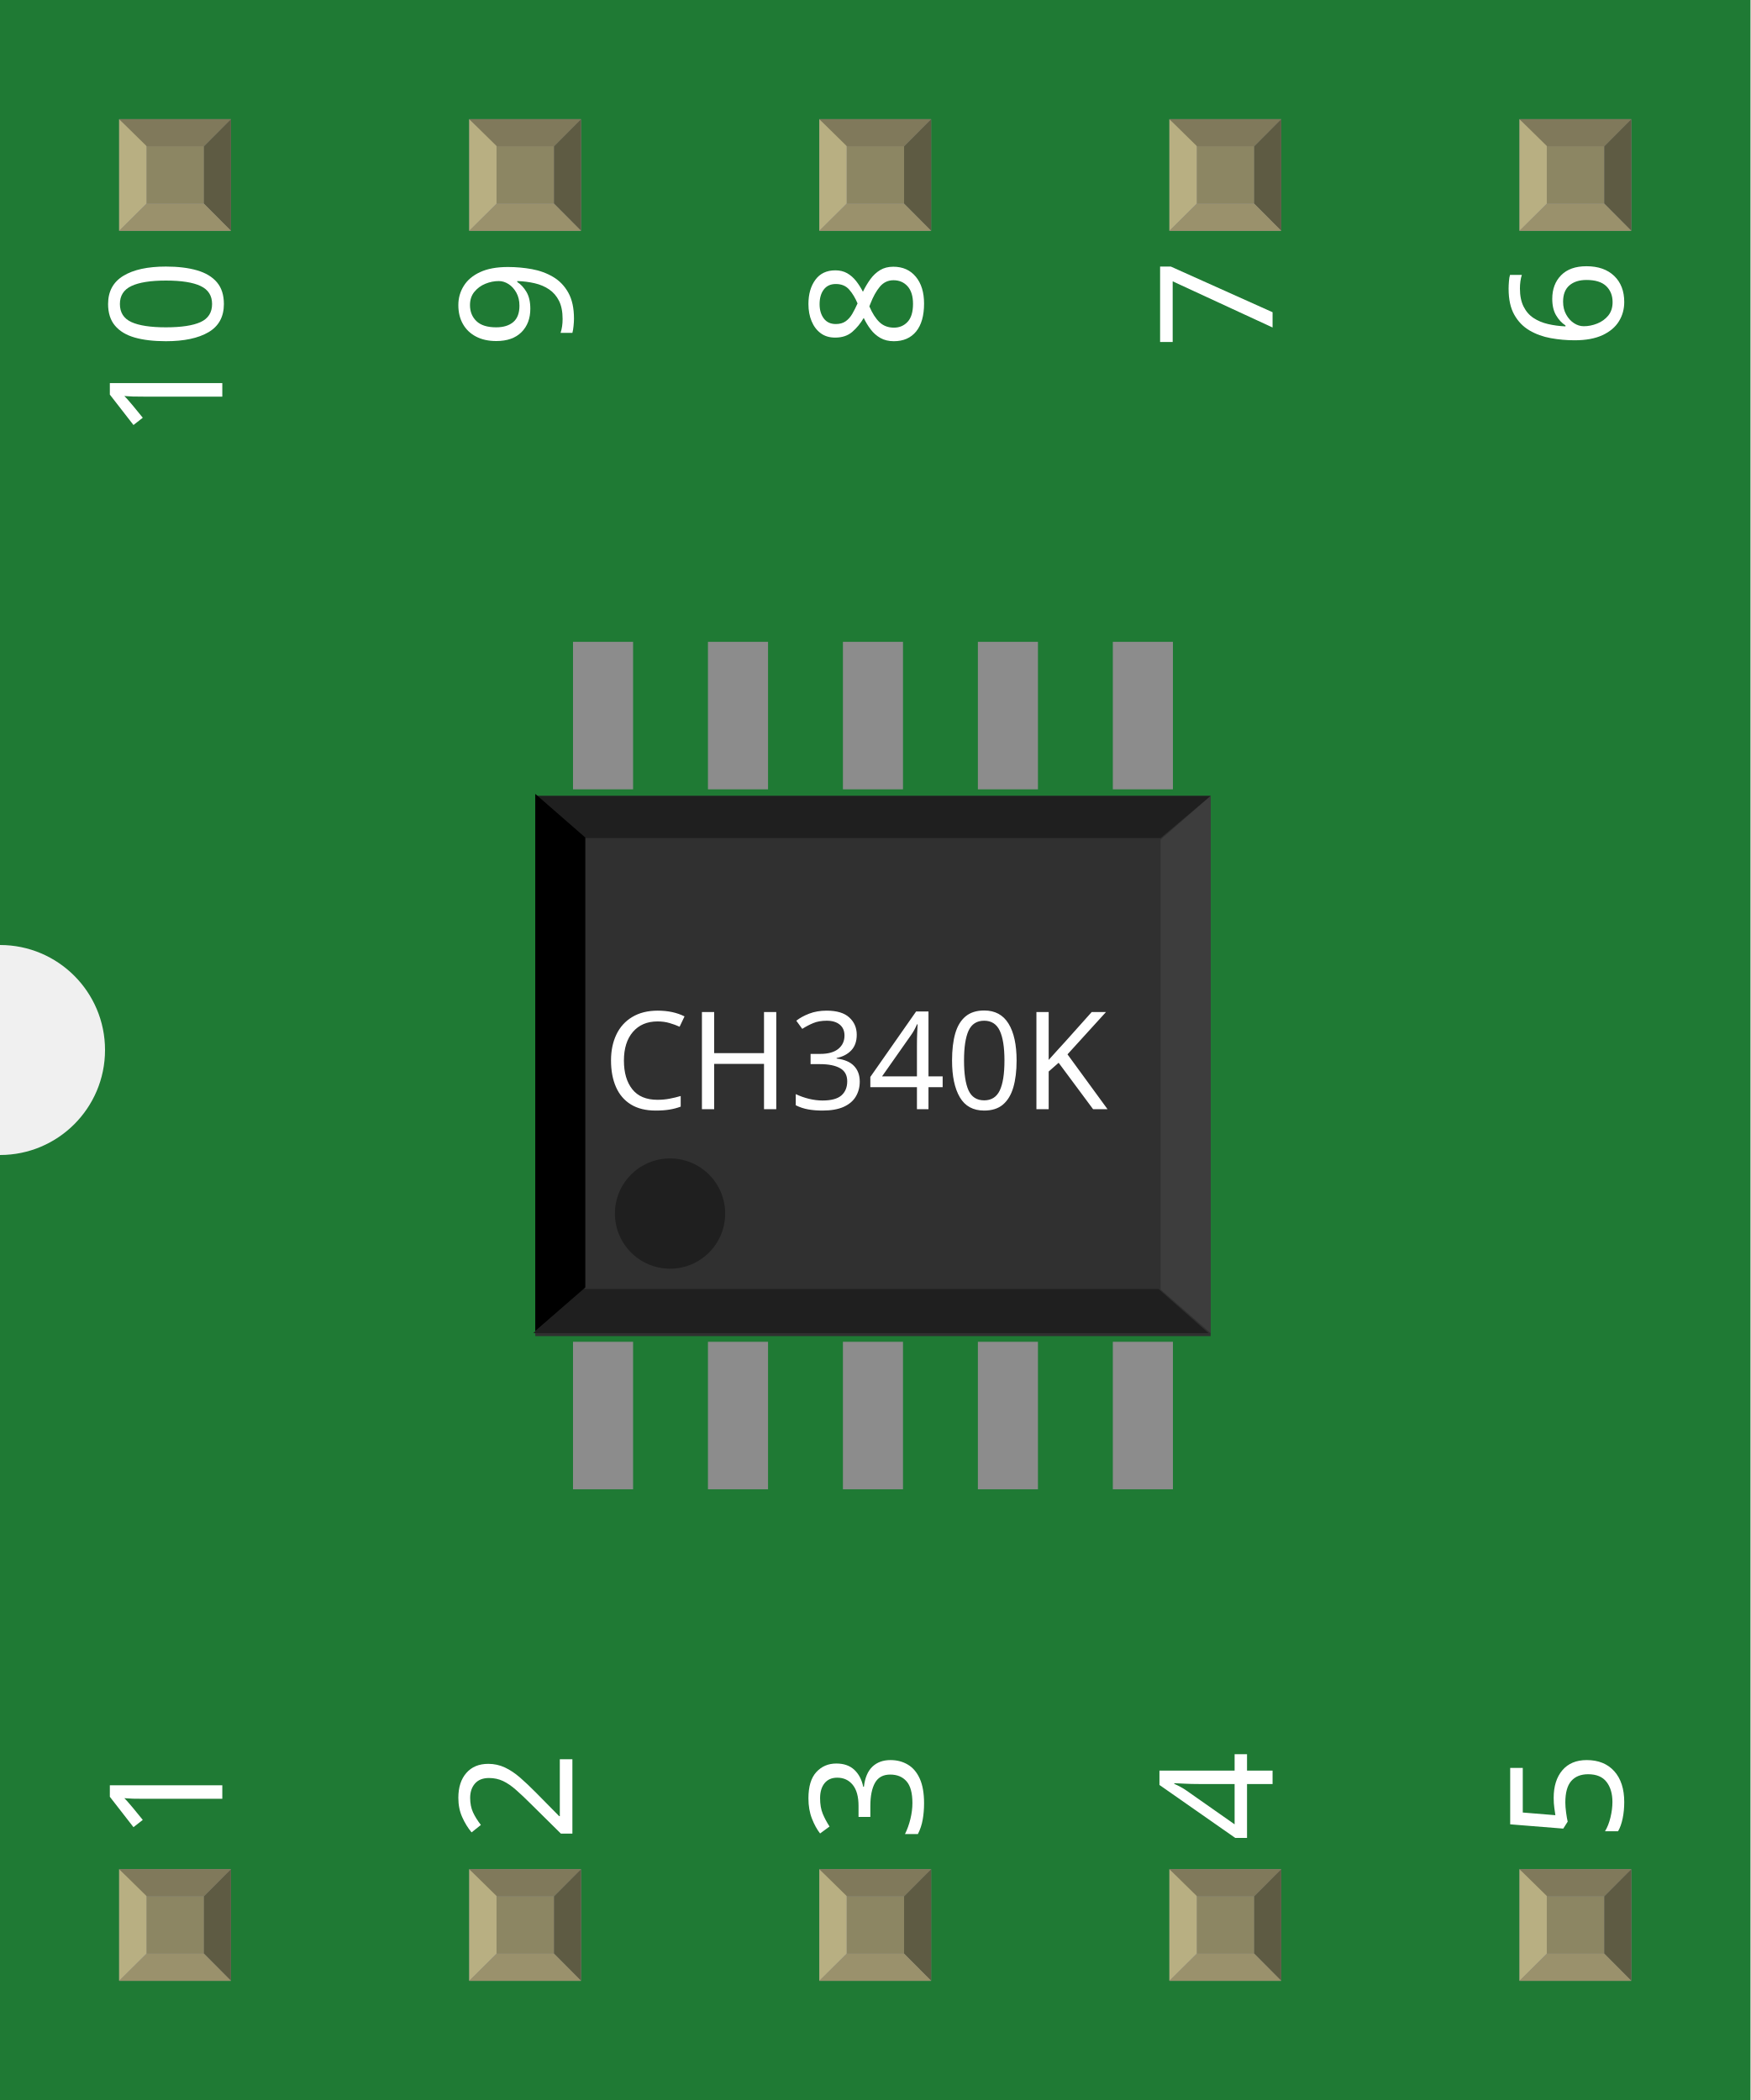
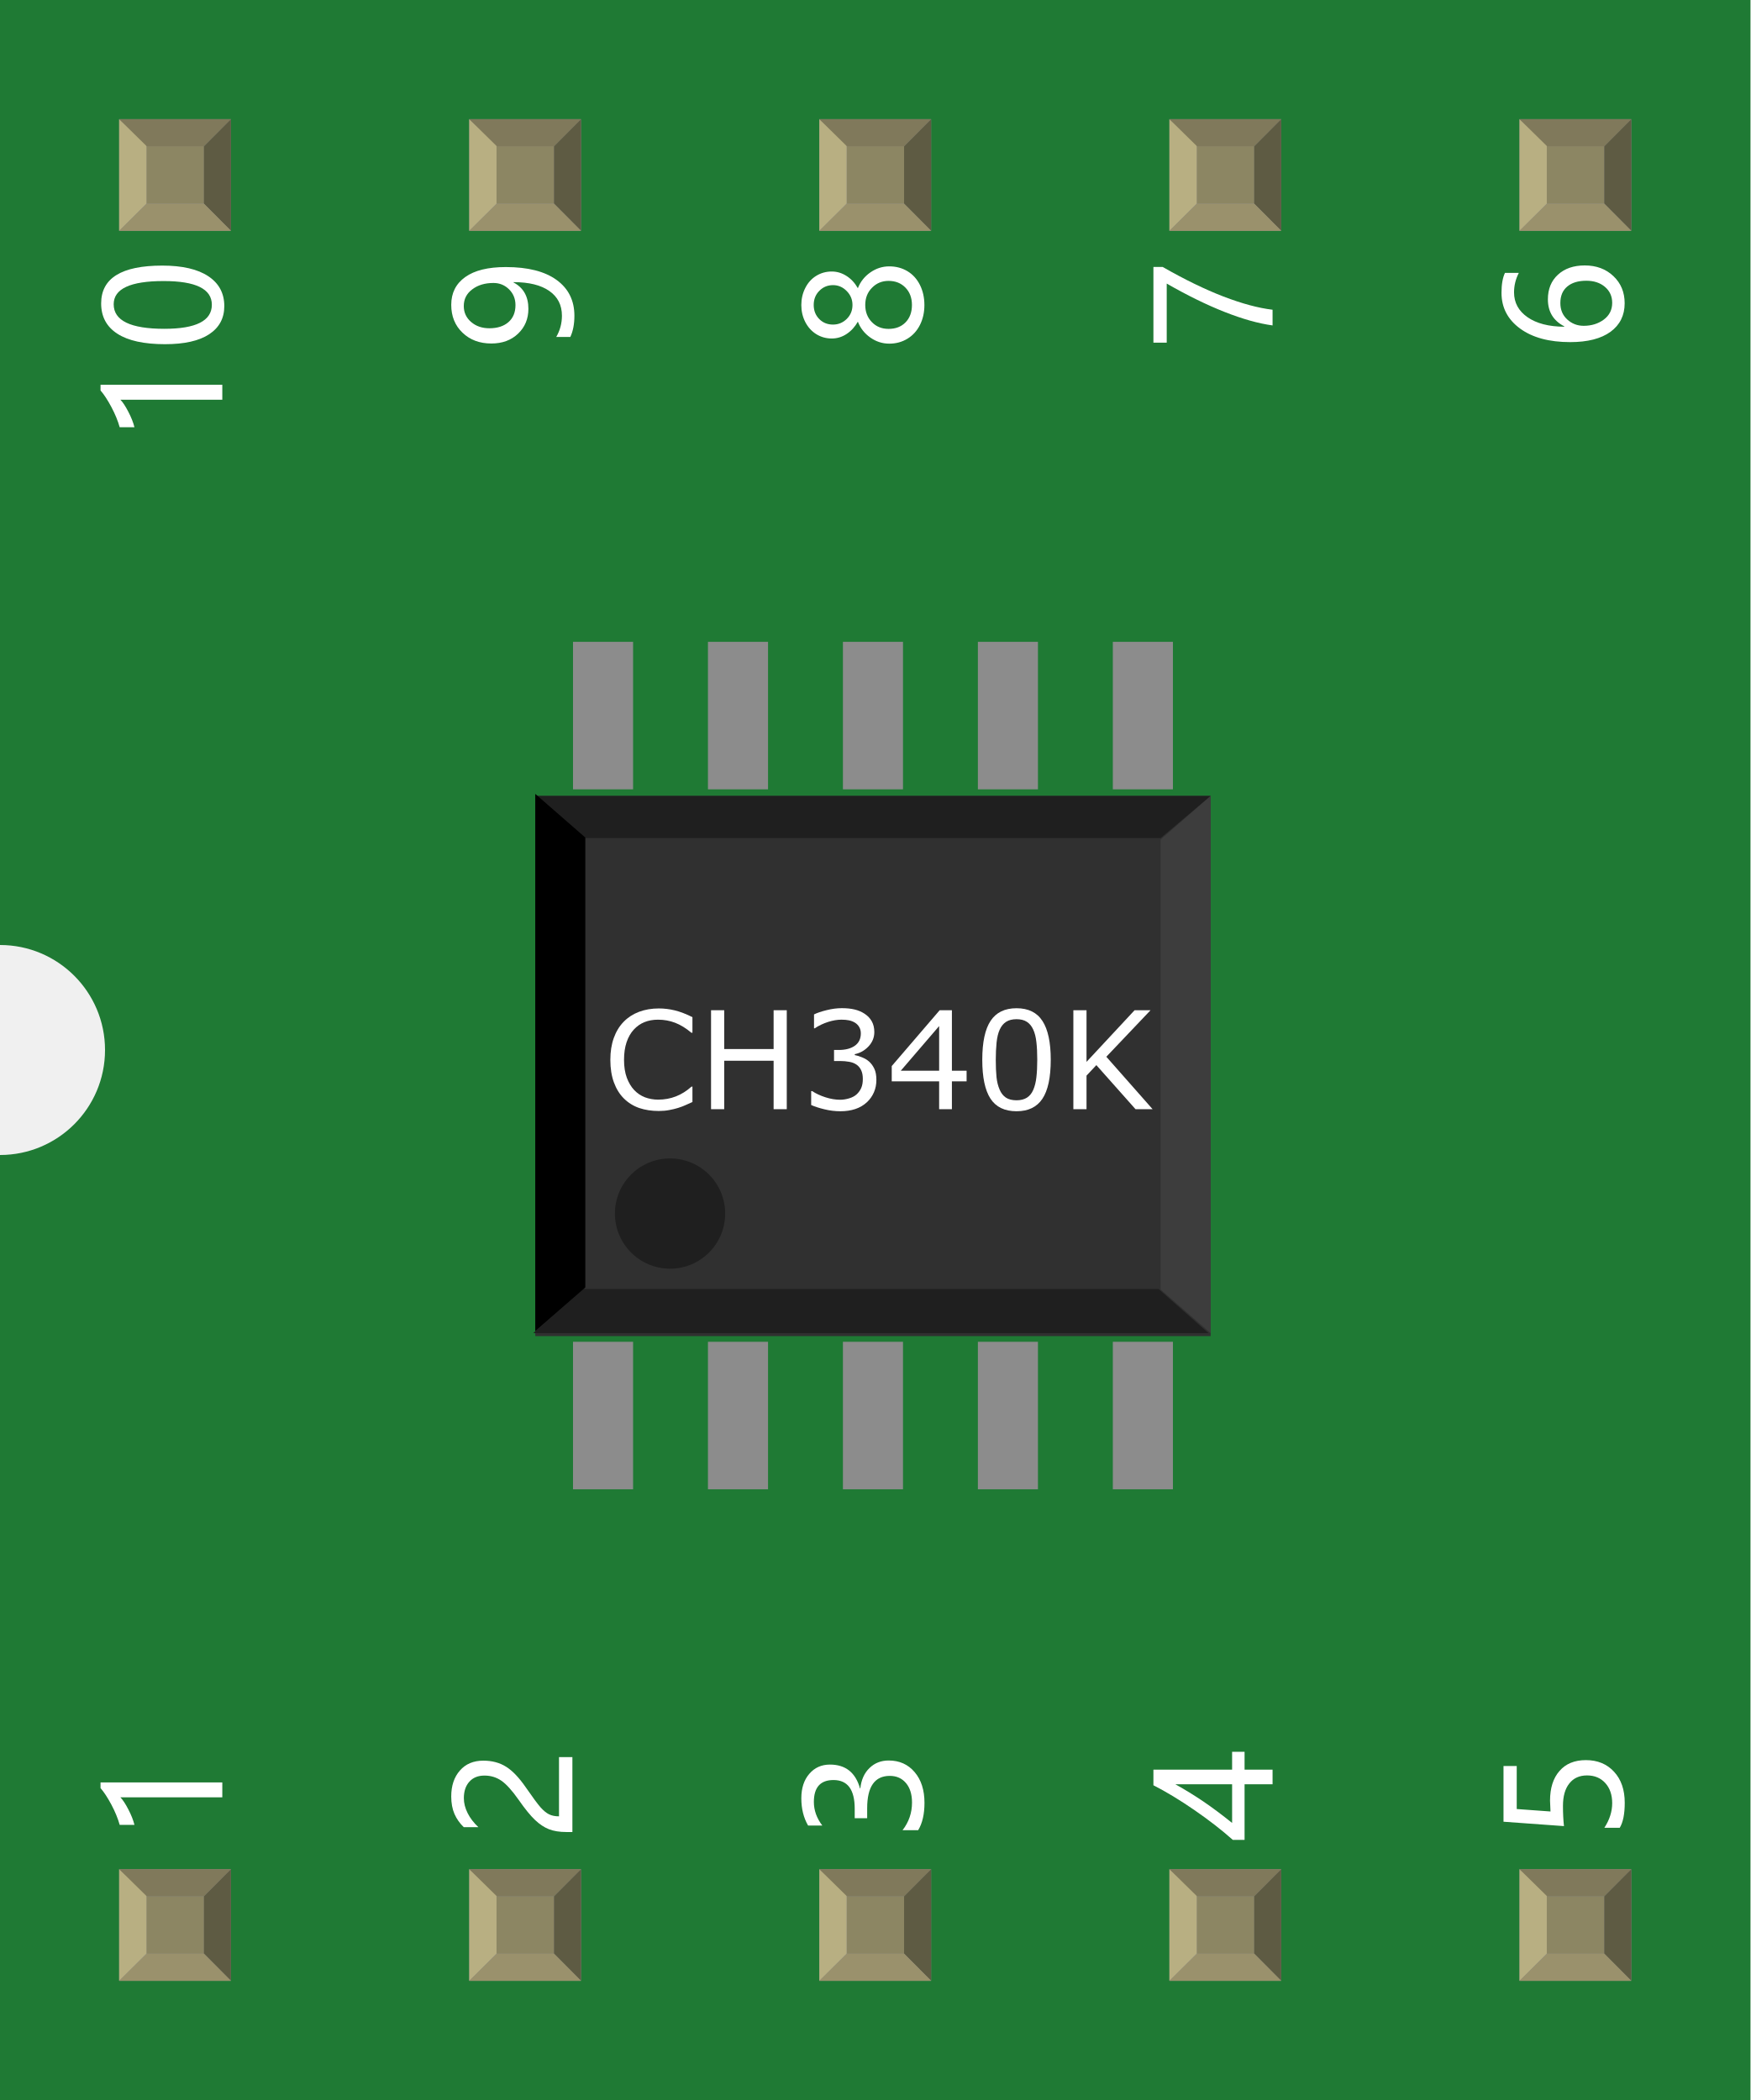
<svg xmlns="http://www.w3.org/2000/svg" gorn="0" height="0.6in" id="svg301" version="1.2" viewBox="0 0 500 600" width="0.5in" x="0in" y="0in">
  <defs id="defs305" />
  <g gorn="0.3" id="breadboard">
    <g gorn="0.3.0" id="icon">
      <path d="M0,0L0,270A30,30 0 0 1 0,330L0,600L500,600L500,0L0,0z" fill="#1F7A34" gorn="0.3.0.0" id="path6" stroke="none" stroke-width="0" />
      <g transform="matrix(2.858315,0,0,2.407993,52.78572,62.32004)" id="g30">
        <g gorn="0.3.0.1.0" id="g46">
          <g transform="translate(1.278557)" id="g27">
            <g gorn="0.3.0.1.0.0.0" id="g44">
              <g transform="matrix(0.5,0,0,0.5,33.7461,50.2756)" id="g24">
                <g gorn="0.3.0.1.0.0.0.0.0" id="g42">
                  <g gorn="0.3.0.1.0.0.0.0.0.0" id="g40">
                    <rect connectorname="8" fill="#8c8c8c" gorn="0.3.0.1.0.0.0.0.0.0.0" height="35" id="rect8" stroke="none" stroke-linecap="round" stroke-width="0" width="12.008" x="61.488" y="0" />
                    <rect connectorname="7" fill="#8c8c8c" gorn="0.3.0.1.0.0.0.0.0.0.1" height="35" id="rect10" stroke="none" stroke-linecap="round" stroke-width="0" width="12.008" x="88.462" y="0" />
                    <rect connectorname="6" fill="#8c8c8c" gorn="0.3.0.1.0.0.0.0.0.0.2" height="35" id="rect12" stroke="none" stroke-linecap="round" stroke-width="0" width="12.008" x="115.435" y="0" />
                    <rect connectorname="9" fill="#8c8c8c" gorn="0.3.0.1.0.0.0.0.0.0.3" height="35" id="rect14" stroke="none" stroke-linecap="round" stroke-width="0" width="12.008" x="34.514" y="0" />
                    <rect connectorname="10" fill="#8c8c8c" gorn="0.3.0.1.0.0.0.0.0.0.4" height="35" id="rect16" stroke="none" stroke-linecap="round" stroke-width="0" width="12.008" x="7.541" y="0" />
                    <rect connectorname="3" fill="#8c8c8c" gorn="0.3.0.1.0.0.0.0.0.0.5" height="35" id="rect18" stroke="none" stroke-linecap="round" stroke-width="0" width="12.008" x="61.488" y="166.102" />
                    <rect connectorname="4" fill="#8c8c8c" gorn="0.3.0.1.0.0.0.0.0.0.6" height="35" id="rect20" stroke="none" stroke-linecap="round" stroke-width="0" width="12.008" x="88.462" y="166.102" />
                    <rect connectorname="5" fill="#8c8c8c" gorn="0.3.0.1.0.0.0.0.0.0.7" height="35" id="rect22" stroke="none" stroke-linecap="round" stroke-width="0" width="12.008" x="115.435" y="166.102" />
                    <rect connectorname="2" fill="#8c8c8c" gorn="0.3.0.1.0.0.0.0.0.0.8" height="35" id="rect24" stroke="none" stroke-linecap="round" stroke-width="0" width="12.008" x="34.514" y="166.102" />
                    <rect connectorname="1" fill="#8c8c8c" gorn="0.3.0.1.0.0.0.0.0.0.9" height="35" id="rect26" stroke="none" stroke-linecap="round" stroke-width="0" width="12.008" x="7.541" y="166.102" />
                    <rect fill="#303030" gorn="0.3.0.1.0.0.0.0.0.0.10" height="128.182" id="rect28" stroke="none" stroke-width="0" width="134.984" x="0" y="36.57" />
                    <polygon fill="#1f1f1f" gorn="0.3.0.1.0.0.0.0.0.0.11" id="polygon30" points="124.984,48.996 10,48.996 0,38.996 134.984,38.996 " transform="translate(0,-2.426195)" />
                    <polygon fill="#1f1f1f" gorn="0.3.0.1.0.0.0.0.0.0.12" id="polygon32" points="0,162.106 134.984,162.106 124.984,152.106 10,152.106 " transform="matrix(1,0,0,1.048524,-0.4087905,-5.925058)" />
                    <polygon fill="#000000" gorn="0.3.0.1.0.0.0.0.0.0.13" id="polygon34" points="10,152.106 10,48.996 0,38.996 0,162.106 " transform="matrix(1,0,0,1.035474,0,-4.294765)" />
                    <polygon fill="#3d3d3d" gorn="0.3.0.1.0.0.0.0.0.0.14" id="polygon36" points="124.984,152.106 124.984,48.996 134.984,38.996 134.984,162.106 " transform="matrix(1,0,0,1.035473,0,-3.809526)" />
                    <ellipse cx="26.937" cy="135.671" fill="#1f1f1f" gorn="0.3.0.1.0.0.0.0.0.0.15" id="circle38" stroke="none" stroke-width="0" rx="11.019" ry="13.08" />
                  </g>
                </g>
              </g>
            </g>
          </g>
        </g>
      </g>
-       <text fill="#ffffff" font-family="OCRA" font-size="722.222" gorn="0.3.0.2" id="label-3" stroke="none" stroke-width="0" style="font-size:38.889px" text-anchor="start" x="172.156" y="316.911">CH340K</text>
+       <g aria-label="CH340K" id="label-3" style="font-size:38.889px;font-family:OCRA;fill:#ffffff;stroke-width:0">
+         <path d="m 197.791,314.86 q -1.044,0.456 -1.899,0.854 -0.836,0.399 -2.203,0.836 -1.158,0.361 -2.526,0.608 -1.348,0.266 -2.981,0.266 -3.076,0 -5.602,-0.854 -2.507,-0.873 -4.367,-2.715 -1.823,-1.804 -2.848,-4.576 -1.025,-2.791 -1.025,-6.475 0,-3.494 0.987,-6.247 0.987,-2.753 2.848,-4.652 1.804,-1.842 4.348,-2.81 2.563,-0.968 5.678,-0.968 2.279,0 4.538,0.551 2.279,0.551 5.051,1.937 v 4.462 h -0.285 q -2.336,-1.956 -4.633,-2.848 -2.298,-0.892 -4.918,-0.892 -2.146,0 -3.874,0.703 -1.709,0.684 -3.057,2.146 -1.31,1.424 -2.051,3.608 -0.722,2.165 -0.722,5.013 0,2.981 0.798,5.127 0.817,2.146 2.089,3.494 1.329,1.405 3.095,2.089 1.785,0.665 3.76,0.665 2.715,0 5.089,-0.93 2.374,-0.93 4.443,-2.791 h 0.266 z" id="path4747" />
+         <path d="m 224.736,316.911 h -3.76 v -13.843 h -14.109 v 13.843 h -3.76 v -28.274 h 3.76 v 11.089 h 14.109 v -11.089 h 3.76 z" id="path4749" />
+         <path d="m 248.244,303.296 q 0.911,0.817 1.5,2.051 0.589,1.234 0.589,3.19 0,1.937 -0.703,3.551 -0.703,1.614 -1.975,2.81 -1.424,1.329 -3.361,1.975 -1.918,0.627 -4.215,0.627 -2.355,0 -4.633,-0.57 -2.279,-0.551 -3.741,-1.215 v -3.969 h 0.285 q 1.614,1.063 3.798,1.766 2.184,0.703 4.215,0.703 1.196,0 2.544,-0.399 1.348,-0.399 2.184,-1.177 0.873,-0.836 1.291,-1.842 0.437,-1.006 0.437,-2.544 0,-1.519 -0.494,-2.507 -0.475,-1.006 -1.329,-1.576 -0.854,-0.589 -2.07,-0.798 -1.215,-0.228 -2.62,-0.228 h -1.709 v -3.152 h 1.329 q 2.886,0 4.595,-1.196 1.728,-1.215 1.728,-3.532 0,-1.025 -0.437,-1.785 -0.437,-0.779 -1.215,-1.272 -0.817,-0.494 -1.747,-0.684 -0.93,-0.19 -2.108,-0.19 -1.804,0 -3.836,0.646 -2.032,0.646 -3.836,1.823 h -0.19 v -3.969 q 1.348,-0.665 3.589,-1.215 2.26,-0.57 4.367,-0.57 2.07,0 3.646,0.38 1.576,0.38 2.848,1.215 1.367,0.911 2.07,2.203 0.703,1.291 0.703,3.019 0,2.355 -1.671,4.121 -1.652,1.747 -3.912,2.203 v 0.266 q 0.911,0.152 2.089,0.646 1.177,0.475 1.994,1.196 z" id="path4751" />
+         <path d="m 276.101,308.954 h -4.197 v 7.956 h -3.646 v -7.956 h -13.539 v -4.367 l 13.691,-15.951 h 3.494 v 17.28 h 4.197 z m -7.842,-3.038 v -12.76 l -10.956,12.76 z" id="path4753" />
+         <path d="m 300.14,302.764 q 0,7.614 -2.393,11.184 -2.374,3.551 -7.387,3.551 -5.089,0 -7.444,-3.608 -2.336,-3.608 -2.336,-11.089 0,-7.539 2.374,-11.127 2.374,-3.608 7.406,-3.608 5.089,0 7.425,3.665 2.355,3.646 2.355,11.032 z m -4.994,8.621 q 0.665,-1.538 0.892,-3.608 0.247,-2.089 0.247,-5.013 0,-2.886 -0.247,-5.013 -0.228,-2.127 -0.911,-3.608 -0.665,-1.462 -1.823,-2.203 -1.139,-0.741 -2.943,-0.741 -1.785,0 -2.962,0.741 -1.158,0.741 -1.842,2.241 -0.646,1.405 -0.892,3.665 -0.228,2.26 -0.228,4.956 0,2.962 0.209,4.956 0.209,1.994 0.892,3.57 0.627,1.481 1.766,2.26 1.158,0.779 3.057,0.779 1.785,0 2.962,-0.741 1.177,-0.741 1.823,-2.241 z" id="path4755" />
+         <path d="m 329.231,316.911 h -4.88 l -11.184,-12.59 -2.81,3 v 9.589 h -3.76 v -28.274 h 3.76 v 14.754 l 13.729,-14.754 h 4.557 l -12.627,13.292 z" id="path4757" />
+       </g>
      <g transform="translate(63.5,526.05)" id="g41">
        <g gorn="0.3.0.3.0" id="g57">
          <g gorn="0.3.0.3.0.0" id="g55">
            <g transform="rotate(-90)" id="g36">
              <g gorn="0.3.0.3.0.0.0.0" id="g53">
                <g gorn="0.3.0.3.0.0.0.0.0" id="g51">
-                   <text fill="white" font-family="OCRA" font-size="45" gorn="0.3.0.3.0.0.0.0.0.0" id="text49" stroke="none" stroke-width="0" text-anchor="start" x="0" y="0">1</text>
+                   <g aria-label="1" id="text49" style="font-size:45px;font-family:OCRA;fill:#ffffff;stroke-width:0">
+                     <path d="m 12.524,0 v -29.114 q -1.011,1.011 -3.428,2.263 -2.395,1.252 -4.438,1.758 v -4.219 q 2.703,-0.747 5.779,-2.373 3.076,-1.648 4.724,-3.098 h 1.626 V 0 Z" id="path4732" />
+                   </g>
                </g>
              </g>
            </g>
          </g>
        </g>
      </g>
      <g transform="translate(63.5,73.95)" id="g52">
        <g gorn="0.3.0.4.0" id="g67">
          <g gorn="0.3.0.4.0.0" id="g65">
            <g transform="rotate(-90)" id="g47">
              <g gorn="0.3.0.4.0.0.0.0" id="g63">
                <g gorn="0.3.0.4.0.0.0.0.0" id="g61">
-                   <text fill="white" font-family="OCRA" font-size="45" gorn="0.3.0.4.0.0.0.0.0.0" id="text59" stroke="none" stroke-width="0" text-anchor="end" x="0" y="0">10</text>
+                   <g aria-label="10" id="text59" style="font-size:45px;font-family:OCRA;text-anchor:end;fill:#ffffff;stroke-width:0">
+                     <path d="m -40.254,0 v -29.114 q -1.011,1.011 -3.428,2.263 -2.395,1.252 -4.438,1.758 v -4.219 q 2.703,-0.747 5.779,-2.373 3.076,-1.648 4.724,-3.098 h 1.626 V 0 Z" id="path4715" />
+                     <path d="m -24.39,-16.348 q 0,-9.009 2.988,-13.623 2.988,-4.636 8.657,-4.636 10.811,0 10.811,17.446 0,8.613 -3.054,13.184 -3.032,4.548 -8.525,4.548 -5.186,0 -8.042,-4.329 -2.834,-4.329 -2.834,-12.59 z m 4.395,-0.198 q 0,13.557 6.877,13.557 6.768,0 6.768,-13.777 0,-14.26 -6.636,-14.26 -7.009,0 -7.009,14.48 z" id="path4717" />
+                   </g>
                </g>
              </g>
            </g>
          </g>
        </g>
      </g>
      <g transform="translate(163.5,526.05)" id="g62">
        <g gorn="0.3.0.5.0" id="g77">
          <g gorn="0.3.0.5.0.0" id="g75">
            <g transform="rotate(-90)" id="g58">
              <g gorn="0.3.0.5.0.0.0.0" id="g73">
                <g gorn="0.3.0.5.0.0.0.0.0" id="g71">
-                   <text fill="white" font-family="OCRA" font-size="45" gorn="0.3.0.5.0.0.0.0.0.0" id="text69" stroke="none" stroke-width="0" text-anchor="start" x="0" y="0">2</text>
+                   <g aria-label="2" id="text69" style="font-size:45px;font-family:OCRA;fill:#ffffff;stroke-width:0">
+                     <path d="m 18.743,-25.115 q 0,-2.747 -1.736,-4.307 -1.736,-1.582 -4.724,-1.582 -2.109,0 -4.263,1.077 -2.153,1.077 -4.021,3.076 v -4.175 q 1.67,-1.736 3.779,-2.659 2.131,-0.923 4.988,-0.923 4.614,0 7.427,2.483 2.812,2.461 2.812,6.68 0,3.757 -1.736,6.504 -1.714,2.747 -5.889,5.625 -4.263,2.944 -5.713,4.219 -1.428,1.274 -2,2.439 -0.571,1.165 -0.571,2.834 H 24.016 V 0 H 2.615 v -1.692 q 0,-2.944 0.791,-4.988 0.813,-2.065 2.659,-3.999 1.846,-1.956 5.757,-4.68 3.999,-2.812 5.449,-4.922 1.472,-2.131 1.472,-4.834 z" id="path4735" />
+                   </g>
                </g>
              </g>
            </g>
          </g>
        </g>
      </g>
      <g transform="translate(163.5,73.95)" id="g72">
        <g gorn="0.3.0.6.0" id="g87">
          <g gorn="0.3.0.6.0.0" id="g85">
            <g transform="rotate(-90)" id="g68">
              <g gorn="0.3.0.6.0.0.0.0" id="g83">
                <g gorn="0.3.0.6.0.0.0.0.0" id="g81">
-                   <text fill="white" font-family="OCRA" font-size="45" gorn="0.3.0.6.0.0.0.0.0.0" id="text79" stroke="none" stroke-width="0" text-anchor="end" x="0" y="0">9</text>
+                   <g aria-label="9" id="text79" style="font-size:45px;font-family:OCRA;text-anchor:end;fill:#ffffff;stroke-width:0">
+                     <path d="m -22.324,-4.614 q 2.812,1.626 6.064,1.626 4.57,0 7.075,-3.604 2.527,-3.604 2.527,-10.239 -0.044,0.044 -0.088,0 -2.241,4.263 -7.537,4.263 -4.285,0 -7.097,-2.944 -2.812,-2.944 -2.812,-7.646 0,-5.01 3.076,-8.218 3.076,-3.23 7.976,-3.23 5.076,0 7.932,3.999 2.856,3.977 2.856,11.602 0,9.426 -3.691,14.502 -3.691,5.076 -10.217,5.076 -3.582,0 -6.064,-1.165 z m 2.483,-19.094 q 0,3.428 1.758,5.449 1.758,2 4.856,2 2.681,0 4.504,-1.824 1.824,-1.846 1.824,-4.46 0,-3.669 -1.824,-6.064 -1.802,-2.417 -4.768,-2.417 -2.747,0 -4.548,2.087 -1.802,2.087 -1.802,5.229 z" id="path4720" />
+                   </g>
                </g>
              </g>
            </g>
          </g>
        </g>
      </g>
      <g transform="translate(263.5,526.05)" id="g82">
        <g gorn="0.3.0.7.0" id="g97">
          <g gorn="0.3.0.7.0.0" id="g95">
            <g transform="rotate(-90)" id="g78">
              <g gorn="0.3.0.7.0.0.0.0" id="g93">
                <g gorn="0.3.0.7.0.0.0.0.0" id="g91">
-                   <text fill="white" font-family="OCRA" font-size="45" gorn="0.3.0.7.0.0.0.0.0.0" id="text89" stroke="none" stroke-width="0" text-anchor="start" x="0" y="0">3</text>
+                   <g aria-label="3" id="text89" style="font-size:45px;font-family:OCRA;fill:#ffffff;stroke-width:0">
+                     <path d="m 3.142,-5.691 q 3.494,2.703 7.888,2.703 3.516,0 5.559,-1.714 2.065,-1.736 2.065,-4.636 0,-6.46 -9.25,-6.46 H 6.57 v -3.56 h 2.703 q 8.196,0 8.196,-6.064 0,-5.603 -6.262,-5.603 -3.582,0 -6.746,2.417 v -4.065 q 3.34,-1.934 7.8,-1.934 4.351,0 6.987,2.285 2.637,2.263 2.637,5.889 0,6.68 -6.812,8.591 v 0.088 q 3.691,0.396 5.823,2.615 2.153,2.197 2.153,5.493 0,4.592 -3.318,7.405 -3.296,2.812 -8.789,2.812 -4.834,0 -7.8,-1.802 z" id="path4738" />
+                   </g>
                </g>
              </g>
            </g>
          </g>
        </g>
      </g>
      <g transform="translate(263.5,73.95)" id="g92">
        <g gorn="0.3.0.8.0" id="g107">
          <g gorn="0.3.0.8.0.0" id="g105">
            <g transform="rotate(-90)" id="g88">
              <g gorn="0.3.0.8.0.0.0.0" id="g103">
                <g gorn="0.3.0.8.0.0.0.0.0" id="g101">
-                   <text fill="white" font-family="OCRA" font-size="45" gorn="0.3.0.8.0.0.0.0.0.0" id="text99" stroke="none" stroke-width="0" text-anchor="end" x="0" y="0">8</text>
+                   <g aria-label="8" id="text99" style="font-size:45px;font-family:OCRA;text-anchor:end;fill:#ffffff;stroke-width:0">
+                     <path d="m -24.236,-9.492 q 0,-2.944 1.758,-5.427 1.758,-2.483 4.526,-3.538 -2.219,-1.252 -3.516,-3.208 -1.296,-1.956 -1.296,-4.241 0,-2.417 1.23,-4.417 1.252,-2 3.45,-3.142 2.219,-1.143 4.878,-1.143 2.681,0 4.9,1.143 2.219,1.121 3.45,3.12 1.23,2 1.23,4.438 0,2.241 -1.274,4.219 -1.252,1.956 -3.494,3.23 2.769,1.077 4.504,3.56 1.736,2.483 1.736,5.405 0,2.9 -1.384,5.208 -1.384,2.285 -3.933,3.56 -2.549,1.274 -5.735,1.274 -3.164,0 -5.691,-1.274 -2.527,-1.274 -3.933,-3.582 -1.406,-2.307 -1.406,-5.186 z m 4.219,-0.198 q 0,3.032 1.868,4.856 1.868,1.824 4.966,1.824 3.032,0 4.944,-1.846 1.934,-1.868 1.934,-4.834 0,-2.812 -1.956,-4.724 -1.934,-1.934 -4.922,-1.934 -2.966,0 -4.9,1.89 -1.934,1.868 -1.934,4.768 z m 1.23,-15.864 q 0,2.285 1.626,3.933 1.626,1.626 3.977,1.626 2.307,0 3.977,-1.648 1.692,-1.648 1.692,-3.911 0,-2.307 -1.626,-3.911 -1.604,-1.604 -4.043,-1.604 -2.417,0 -4.021,1.582 -1.582,1.56 -1.582,3.933 z" id="path4723" />
+                   </g>
                </g>
              </g>
            </g>
          </g>
        </g>
      </g>
      <g transform="translate(363.5,526.05)" id="g102">
        <g gorn="0.3.0.9.0" id="g117">
          <g gorn="0.3.0.9.0.0" id="g115">
            <g transform="rotate(-90)" id="g98">
              <g gorn="0.3.0.9.0.0.0.0" id="g113">
                <g gorn="0.3.0.9.0.0.0.0.0" id="g111">
-                   <text fill="white" font-family="OCRA" font-size="45" gorn="0.3.0.9.0.0.0.0.0.0" id="text109" stroke="none" stroke-width="0" text-anchor="start" x="0" y="0">4</text>
+                   <g aria-label="4" id="text109" style="font-size:45px;font-family:OCRA;fill:#ffffff;stroke-width:0">
+                     <path d="m 20.435,-34.036 v 22.478 h 5.098 v 3.56 H 20.435 V 0 H 16.26 V -7.998 H 0.374 V -11.36 Q 4.614,-16.128 8.899,-22.346 13.184,-28.564 15.974,-34.036 Z M 5.208,-11.558 H 16.26 v -16.216 q -2.285,4.109 -4.9,7.976 -2.615,3.845 -6.152,8.24 z" id="path4741" />
+                   </g>
                </g>
              </g>
            </g>
          </g>
        </g>
      </g>
      <g transform="translate(363.5,73.95)" id="g112">
        <g gorn="0.3.0.10.0" id="g127">
          <g gorn="0.3.0.10.0.0" id="g125">
            <g transform="rotate(-90)" id="g108">
              <g gorn="0.3.0.10.0.0.0.0" id="g123">
                <g gorn="0.3.0.10.0.0.0.0.0" id="g121">
-                   <text fill="white" font-family="OCRA" font-size="45" gorn="0.3.0.10.0.0.0.0.0.0" id="text119" stroke="none" stroke-width="0" text-anchor="end" x="0" y="0">7</text>
+                   <g aria-label="7" id="text119" style="font-size:45px;font-family:OCRA;text-anchor:end;fill:#ffffff;stroke-width:0">
+                     <path d="m -2.329,-31.377 q -5.361,9.36 -8.438,17.336 Q -13.821,-6.086 -14.546,0 h -4.482 q 0.813,-5.999 3.845,-13.689 3.032,-7.69 8.108,-16.545 H -23.95 v -3.801 h 21.621 z" id="path4726" />
+                   </g>
                </g>
              </g>
            </g>
          </g>
        </g>
      </g>
      <g transform="translate(463.5,526.05)" id="g122">
        <g gorn="0.3.0.11.0" id="g137">
          <g gorn="0.3.0.11.0.0" id="g135">
            <g transform="rotate(-90)" id="g118">
              <g gorn="0.3.0.11.0.0.0.0" id="g133">
                <g gorn="0.3.0.11.0.0.0.0.0" id="g131">
-                   <text fill="white" font-family="OCRA" font-size="45" gorn="0.3.0.11.0.0.0.0.0.0" id="text129" stroke="none" stroke-width="0" text-anchor="start" x="0" y="0">5</text>
+                   <g aria-label="5" id="text129" style="font-size:45px;font-family:OCRA;fill:#ffffff;stroke-width:0">
+                     <path d="m 23.159,-10.503 q 0,4.988 -3.318,8.042 -3.296,3.054 -8.877,3.054 -4.79,0 -7.141,-1.428 V -5.229 q 3.45,2.241 7.031,2.241 3.56,0 5.735,-1.956 2.197,-1.978 2.197,-5.229 0,-3.252 -2.285,-5.054 -2.263,-1.824 -6.416,-1.824 -3.208,0 -5.779,0.286 L 5.559,-34.036 h 15.908 v 3.779 H 9.185 l -0.703,9.646 3.098,-0.132 q 5.405,0 8.481,2.703 3.098,2.681 3.098,7.537 z" id="path4744" />
+                   </g>
                </g>
              </g>
            </g>
          </g>
        </g>
      </g>
      <g transform="translate(463.5,73.95)" id="g132">
        <g gorn="0.3.0.12.0" id="g147">
          <g gorn="0.3.0.12.0.0" id="g145">
            <g transform="rotate(-90)" id="g128">
              <g gorn="0.3.0.12.0.0.0.0" id="g143">
                <g gorn="0.3.0.12.0.0.0.0.0" id="g141">
-                   <text fill="white" font-family="OCRA" font-size="45" gorn="0.3.0.12.0.0.0.0.0.0" id="text139" stroke="none" stroke-width="0" text-anchor="end" x="0" y="0">6</text>
+                   <g aria-label="6" id="text139" style="font-size:45px;font-family:OCRA;text-anchor:end;fill:#ffffff;stroke-width:0">
+                     <path d="m -4.021,-29.663 q -2.659,-1.362 -5.559,-1.362 -4.417,0 -7.097,3.845 -2.681,3.845 -2.725,10.503 h 0.11 q 2.417,-4.68 7.712,-4.68 4.417,0 7.053,2.878 2.637,2.878 2.637,7.646 0,4.988 -3.054,8.196 -3.032,3.208 -7.756,3.208 -5.186,0 -8.152,-4.043 -2.944,-4.065 -2.944,-11.514 0,-9.009 3.867,-14.304 3.889,-5.317 10.217,-5.317 3.625,0 5.691,0.989 z m -15.117,18.523 q 0,3.362 1.78,5.757 1.802,2.395 4.768,2.395 2.812,0 4.57,-2.065 1.758,-2.065 1.758,-5.317 0,-3.516 -1.67,-5.471 -1.648,-1.956 -4.702,-1.956 -2.9,0 -4.702,1.978 -1.802,1.978 -1.802,4.68 z" id="path4729" />
+                   </g>
                </g>
              </g>
            </g>
          </g>
        </g>
      </g>
    </g>
    <g transform="translate(34.035,534.05)" id="g144">
      <g gorn="0.3.1.0" id="g163">
        <g gorn="0.3.1.0.0" id="g161">
          <rect fill="#8D8C8C" gorn="0.3.1.0.0.0" height="31.9" id="connector0pin" width="31.93" x="0" y="0" />
          <rect fill="#8C8663" gorn="0.3.1.0.0.1" height="16.415" id="rect151" width="16.444" x="7.792" y="7.735" />
          <polygon fill="#B8AF82" gorn="0.3.1.0.0.2" id="polygon153" points="0,31.9,7.792,24.137,7.792,6.972,0,0" />
          <polygon fill="#80795B" gorn="0.3.1.0.0.3" id="polygon155" points="24.208,7.763,7.903,7.763,0,0,31.93,0" />
          <polygon fill="#5E5B43" gorn="0.3.1.0.0.4" id="polygon157" points="24.208,24.137,24.208,7.763,31.93,0,31.93,31.9" />
          <polygon fill="#9A916C" gorn="0.3.1.0.0.5" id="polygon159" points="0,31.9,7.875,24.137,24.208,24.137,31.93,31.9" />
        </g>
      </g>
    </g>
    <g transform="translate(34.035,34.05)" id="g154">
      <g gorn="0.3.2.0" id="g178">
        <g gorn="0.3.2.0.0" id="g176">
          <rect fill="#8D8C8C" gorn="0.3.2.0.0.0" height="31.9" id="connector9pin" width="31.93" x="0" y="0" />
          <rect fill="#8C8663" gorn="0.3.2.0.0.1" height="16.415" id="rect166" width="16.444" x="7.792" y="7.735" />
          <polygon fill="#B8AF82" gorn="0.3.2.0.0.2" id="polygon168" points="0,31.9,7.792,24.137,7.792,6.972,0,0" />
          <polygon fill="#80795B" gorn="0.3.2.0.0.3" id="polygon170" points="24.208,7.763,7.903,7.763,0,0,31.93,0" />
          <polygon fill="#5E5B43" gorn="0.3.2.0.0.4" id="polygon172" points="24.208,24.137,24.208,7.763,31.93,0,31.93,31.9" />
          <polygon fill="#9A916C" gorn="0.3.2.0.0.5" id="polygon174" points="0,31.9,7.875,24.137,24.208,24.137,31.93,31.9" />
        </g>
      </g>
    </g>
    <g transform="translate(134.035,534.05)" id="g164">
      <g gorn="0.3.3.0" id="g193">
        <g gorn="0.3.3.0.0" id="g191">
          <rect fill="#8D8C8C" gorn="0.3.3.0.0.0" height="31.9" id="connector1pin" width="31.93" x="0" y="0" />
          <rect fill="#8C8663" gorn="0.3.3.0.0.1" height="16.415" id="rect181" width="16.444" x="7.792" y="7.735" />
          <polygon fill="#B8AF82" gorn="0.3.3.0.0.2" id="polygon183" points="0,31.9,7.792,24.137,7.792,6.972,0,0" />
          <polygon fill="#80795B" gorn="0.3.3.0.0.3" id="polygon185" points="24.208,7.763,7.903,7.763,0,0,31.93,0" />
          <polygon fill="#5E5B43" gorn="0.3.3.0.0.4" id="polygon187" points="24.208,24.137,24.208,7.763,31.93,0,31.93,31.9" />
          <polygon fill="#9A916C" gorn="0.3.3.0.0.5" id="polygon189" points="0,31.9,7.875,24.137,24.208,24.137,31.93,31.9" />
        </g>
      </g>
    </g>
    <g transform="translate(134.035,34.05)" id="g174">
      <g gorn="0.3.4.0" id="g208">
        <g gorn="0.3.4.0.0" id="g206">
          <rect fill="#8D8C8C" gorn="0.3.4.0.0.0" height="31.9" id="connector8pin" width="31.93" x="0" y="0" />
          <rect fill="#8C8663" gorn="0.3.4.0.0.1" height="16.415" id="rect196" width="16.444" x="7.792" y="7.735" />
          <polygon fill="#B8AF82" gorn="0.3.4.0.0.2" id="polygon198" points="0,31.9,7.792,24.137,7.792,6.972,0,0" />
          <polygon fill="#80795B" gorn="0.3.4.0.0.3" id="polygon200" points="24.208,7.763,7.903,7.763,0,0,31.93,0" />
          <polygon fill="#5E5B43" gorn="0.3.4.0.0.4" id="polygon202" points="24.208,24.137,24.208,7.763,31.93,0,31.93,31.9" />
          <polygon fill="#9A916C" gorn="0.3.4.0.0.5" id="polygon204" points="0,31.9,7.875,24.137,24.208,24.137,31.93,31.9" />
        </g>
      </g>
    </g>
    <g transform="translate(234.035,534.05)" id="g184">
      <g gorn="0.3.5.0" id="g223">
        <g gorn="0.3.5.0.0" id="g221">
          <rect fill="#8D8C8C" gorn="0.3.5.0.0.0" height="31.9" id="connector2pin" width="31.93" x="0" y="0" />
          <rect fill="#8C8663" gorn="0.3.5.0.0.1" height="16.415" id="rect211" width="16.444" x="7.792" y="7.735" />
          <polygon fill="#B8AF82" gorn="0.3.5.0.0.2" id="polygon213" points="0,31.9,7.792,24.137,7.792,6.972,0,0" />
          <polygon fill="#80795B" gorn="0.3.5.0.0.3" id="polygon215" points="24.208,7.763,7.903,7.763,0,0,31.93,0" />
          <polygon fill="#5E5B43" gorn="0.3.5.0.0.4" id="polygon217" points="24.208,24.137,24.208,7.763,31.93,0,31.93,31.9" />
          <polygon fill="#9A916C" gorn="0.3.5.0.0.5" id="polygon219" points="0,31.9,7.875,24.137,24.208,24.137,31.93,31.9" />
        </g>
      </g>
    </g>
    <g transform="translate(234.035,34.05)" id="g194">
      <g gorn="0.3.6.0" id="g238">
        <g gorn="0.3.6.0.0" id="g236">
          <rect fill="#8D8C8C" gorn="0.3.6.0.0.0" height="31.9" id="connector7pin" width="31.93" x="0" y="0" />
          <rect fill="#8C8663" gorn="0.3.6.0.0.1" height="16.415" id="rect226" width="16.444" x="7.792" y="7.735" />
          <polygon fill="#B8AF82" gorn="0.3.6.0.0.2" id="polygon228" points="0,31.9,7.792,24.137,7.792,6.972,0,0" />
          <polygon fill="#80795B" gorn="0.3.6.0.0.3" id="polygon230" points="24.208,7.763,7.903,7.763,0,0,31.93,0" />
          <polygon fill="#5E5B43" gorn="0.3.6.0.0.4" id="polygon232" points="24.208,24.137,24.208,7.763,31.93,0,31.93,31.9" />
          <polygon fill="#9A916C" gorn="0.3.6.0.0.5" id="polygon234" points="0,31.9,7.875,24.137,24.208,24.137,31.93,31.9" />
        </g>
      </g>
    </g>
    <g transform="translate(334.035,534.05)" id="g204">
      <g gorn="0.3.7.0" id="g253">
        <g gorn="0.3.7.0.0" id="g251">
          <rect fill="#8D8C8C" gorn="0.3.7.0.0.0" height="31.9" id="connector3pin" width="31.93" x="0" y="0" />
          <rect fill="#8C8663" gorn="0.3.7.0.0.1" height="16.415" id="rect241" width="16.444" x="7.792" y="7.735" />
          <polygon fill="#B8AF82" gorn="0.3.7.0.0.2" id="polygon243" points="0,31.9,7.792,24.137,7.792,6.972,0,0" />
          <polygon fill="#80795B" gorn="0.3.7.0.0.3" id="polygon245" points="24.208,7.763,7.903,7.763,0,0,31.93,0" />
          <polygon fill="#5E5B43" gorn="0.3.7.0.0.4" id="polygon247" points="24.208,24.137,24.208,7.763,31.93,0,31.93,31.9" />
          <polygon fill="#9A916C" gorn="0.3.7.0.0.5" id="polygon249" points="0,31.9,7.875,24.137,24.208,24.137,31.93,31.9" />
        </g>
      </g>
    </g>
    <g transform="translate(334.035,34.05)" id="g214">
      <g gorn="0.3.8.0" id="g268">
        <g gorn="0.3.8.0.0" id="g266">
          <rect fill="#8D8C8C" gorn="0.3.8.0.0.0" height="31.9" id="connector6pin" width="31.93" x="0" y="0" />
          <rect fill="#8C8663" gorn="0.3.8.0.0.1" height="16.415" id="rect256" width="16.444" x="7.792" y="7.735" />
          <polygon fill="#B8AF82" gorn="0.3.8.0.0.2" id="polygon258" points="0,31.9,7.792,24.137,7.792,6.972,0,0" />
          <polygon fill="#80795B" gorn="0.3.8.0.0.3" id="polygon260" points="24.208,7.763,7.903,7.763,0,0,31.93,0" />
          <polygon fill="#5E5B43" gorn="0.3.8.0.0.4" id="polygon262" points="24.208,24.137,24.208,7.763,31.93,0,31.93,31.9" />
          <polygon fill="#9A916C" gorn="0.3.8.0.0.5" id="polygon264" points="0,31.9,7.875,24.137,24.208,24.137,31.93,31.9" />
        </g>
      </g>
    </g>
    <g transform="translate(434.035,534.05)" id="g224">
      <g gorn="0.3.9.0" id="g283">
        <g gorn="0.3.9.0.0" id="g281">
          <rect fill="#8D8C8C" gorn="0.3.9.0.0.0" height="31.9" id="connector4pin" width="31.93" x="0" y="0" />
          <rect fill="#8C8663" gorn="0.3.9.0.0.1" height="16.415" id="rect271" width="16.444" x="7.792" y="7.735" />
          <polygon fill="#B8AF82" gorn="0.3.9.0.0.2" id="polygon273" points="0,31.9,7.792,24.137,7.792,6.972,0,0" />
          <polygon fill="#80795B" gorn="0.3.9.0.0.3" id="polygon275" points="24.208,7.763,7.903,7.763,0,0,31.93,0" />
          <polygon fill="#5E5B43" gorn="0.3.9.0.0.4" id="polygon277" points="24.208,24.137,24.208,7.763,31.93,0,31.93,31.9" />
          <polygon fill="#9A916C" gorn="0.3.9.0.0.5" id="polygon279" points="0,31.9,7.875,24.137,24.208,24.137,31.93,31.9" />
        </g>
      </g>
    </g>
    <g transform="translate(434.035,34.05)" id="g234">
      <g gorn="0.3.10.0" id="g298">
        <g gorn="0.3.10.0.0" id="g296">
          <rect fill="#8D8C8C" gorn="0.3.10.0.0.0" height="31.9" id="connector5pin" width="31.93" x="0" y="0" />
          <rect fill="#8C8663" gorn="0.3.10.0.0.1" height="16.415" id="rect286" width="16.444" x="7.792" y="7.735" />
          <polygon fill="#B8AF82" gorn="0.3.10.0.0.2" id="polygon288" points="0,31.9,7.792,24.137,7.792,6.972,0,0" />
          <polygon fill="#80795B" gorn="0.3.10.0.0.3" id="polygon290" points="24.208,7.763,7.903,7.763,0,0,31.93,0" />
          <polygon fill="#5E5B43" gorn="0.3.10.0.0.4" id="polygon292" points="24.208,24.137,24.208,7.763,31.93,0,31.93,31.9" />
          <polygon fill="#9A916C" gorn="0.3.10.0.0.5" id="polygon294" points="0,31.9,7.875,24.137,24.208,24.137,31.93,31.9" />
        </g>
      </g>
    </g>
  </g>
</svg>
